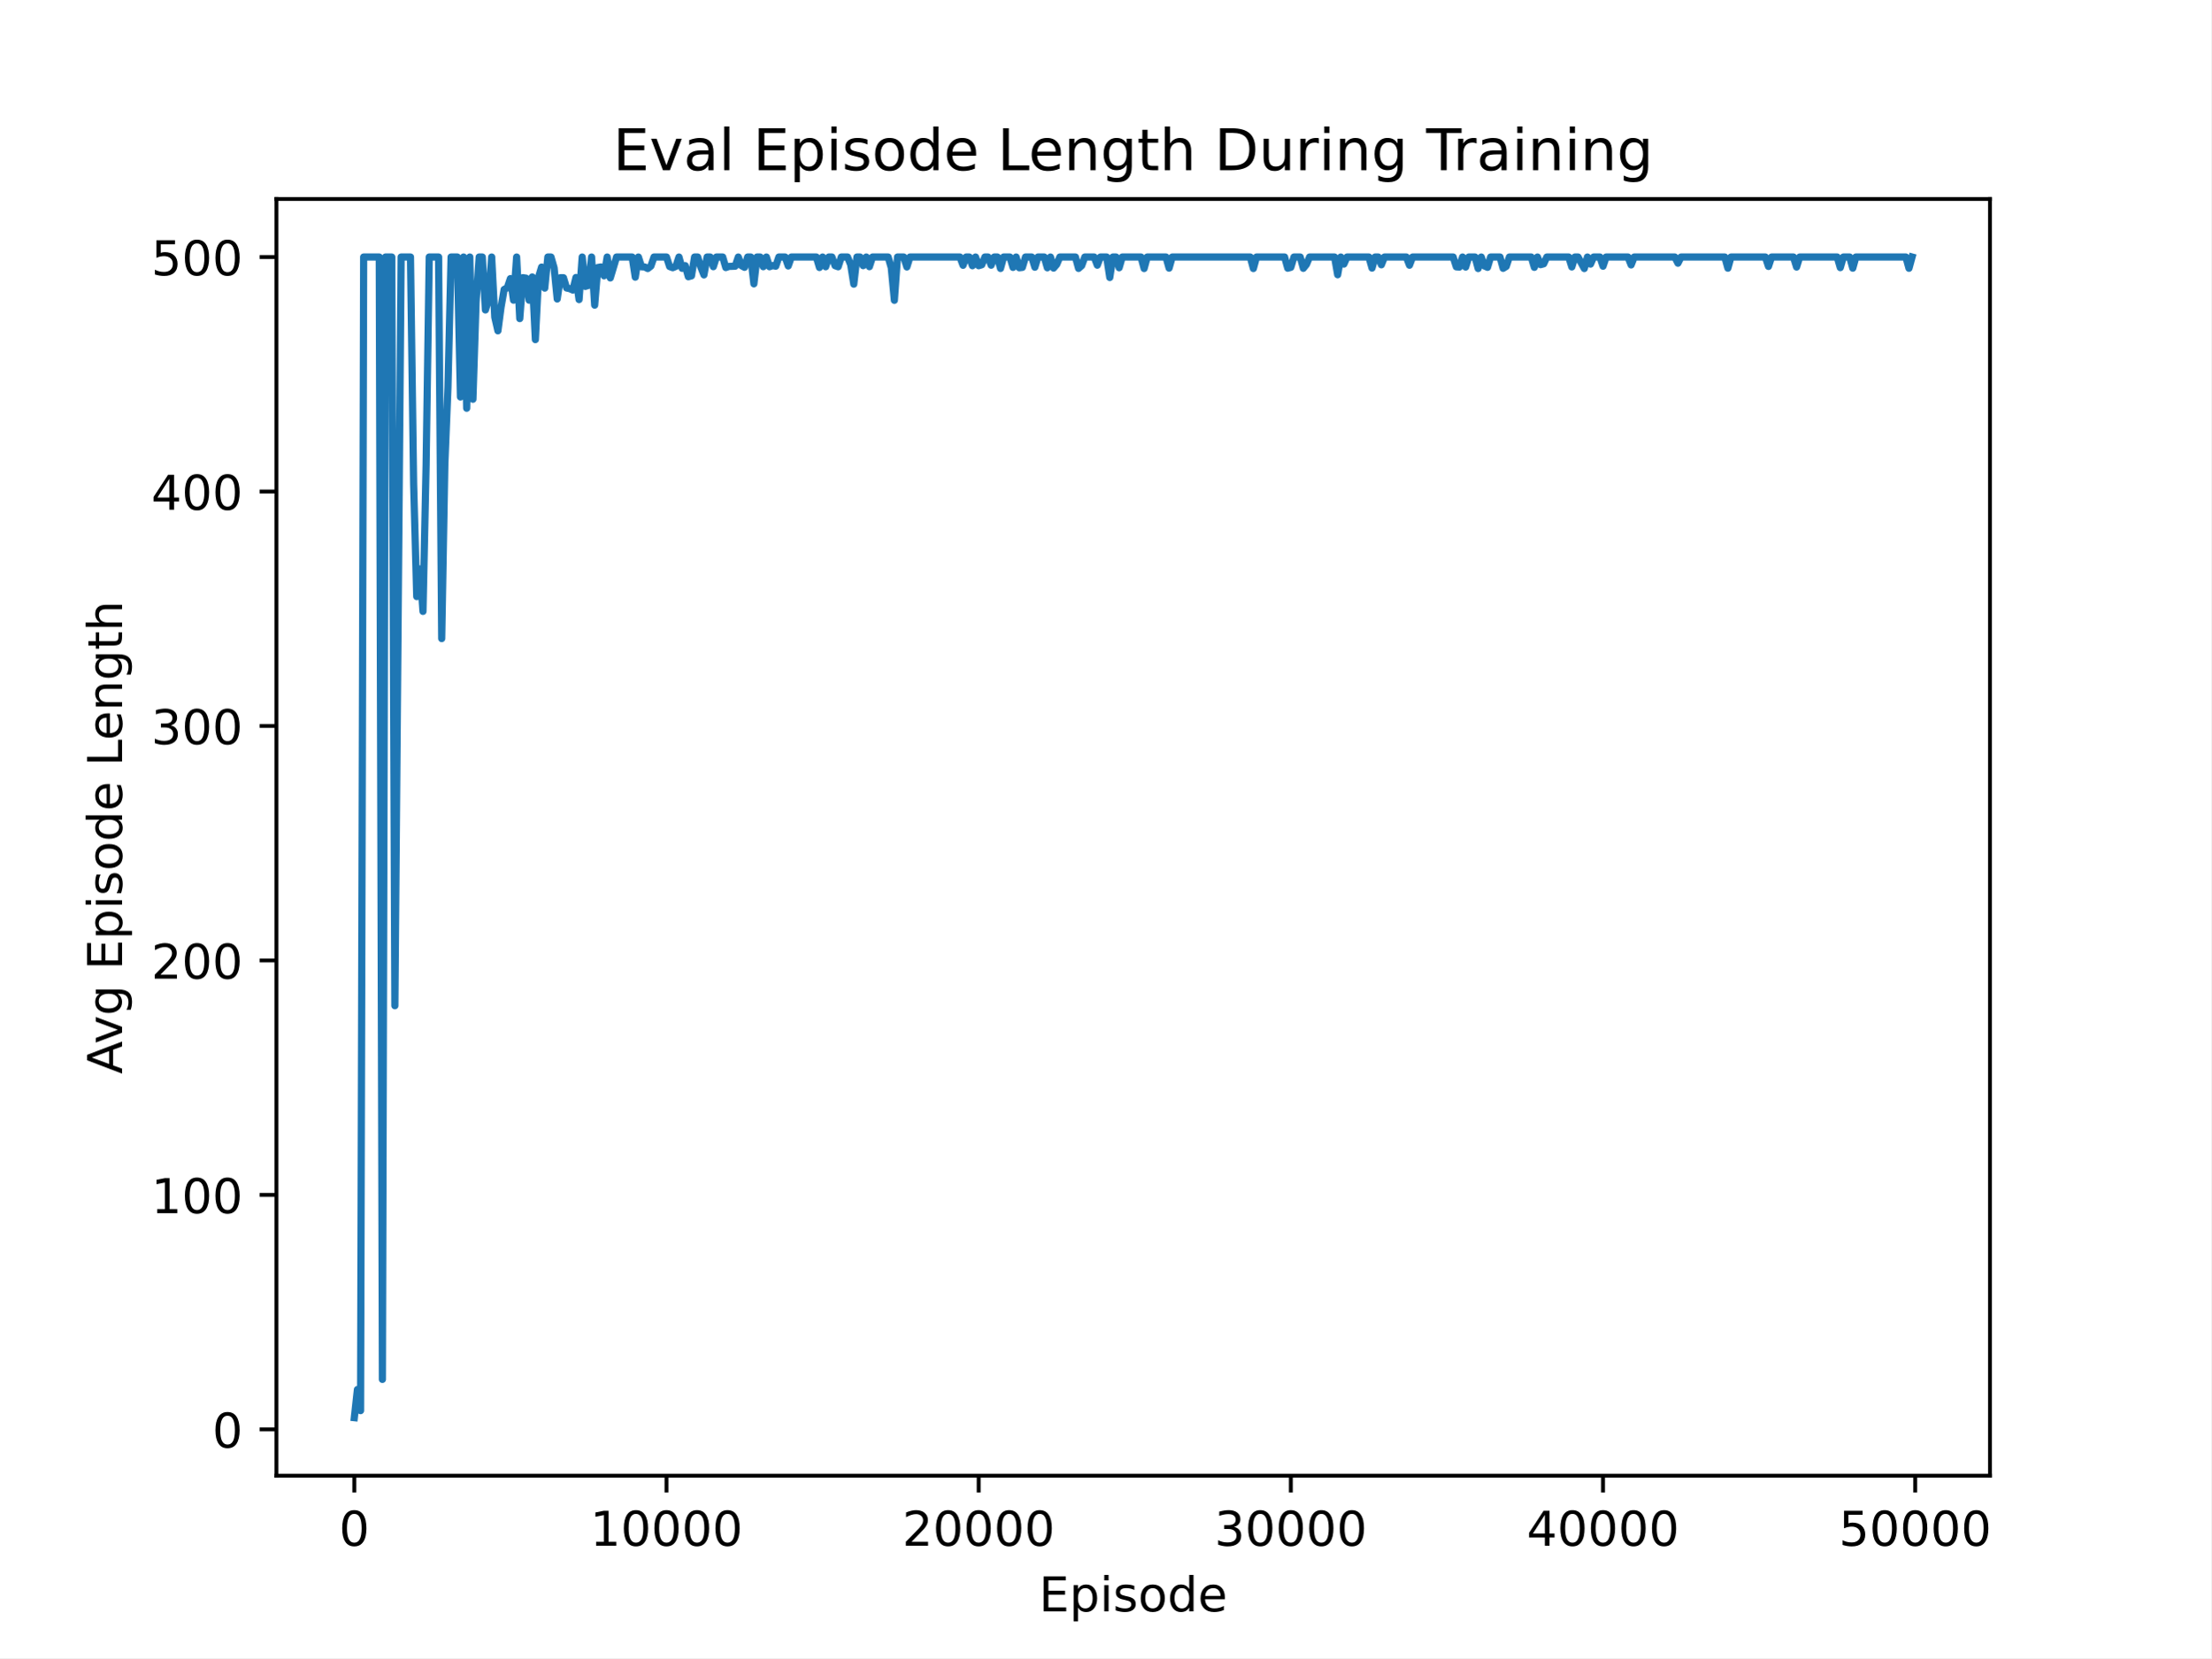
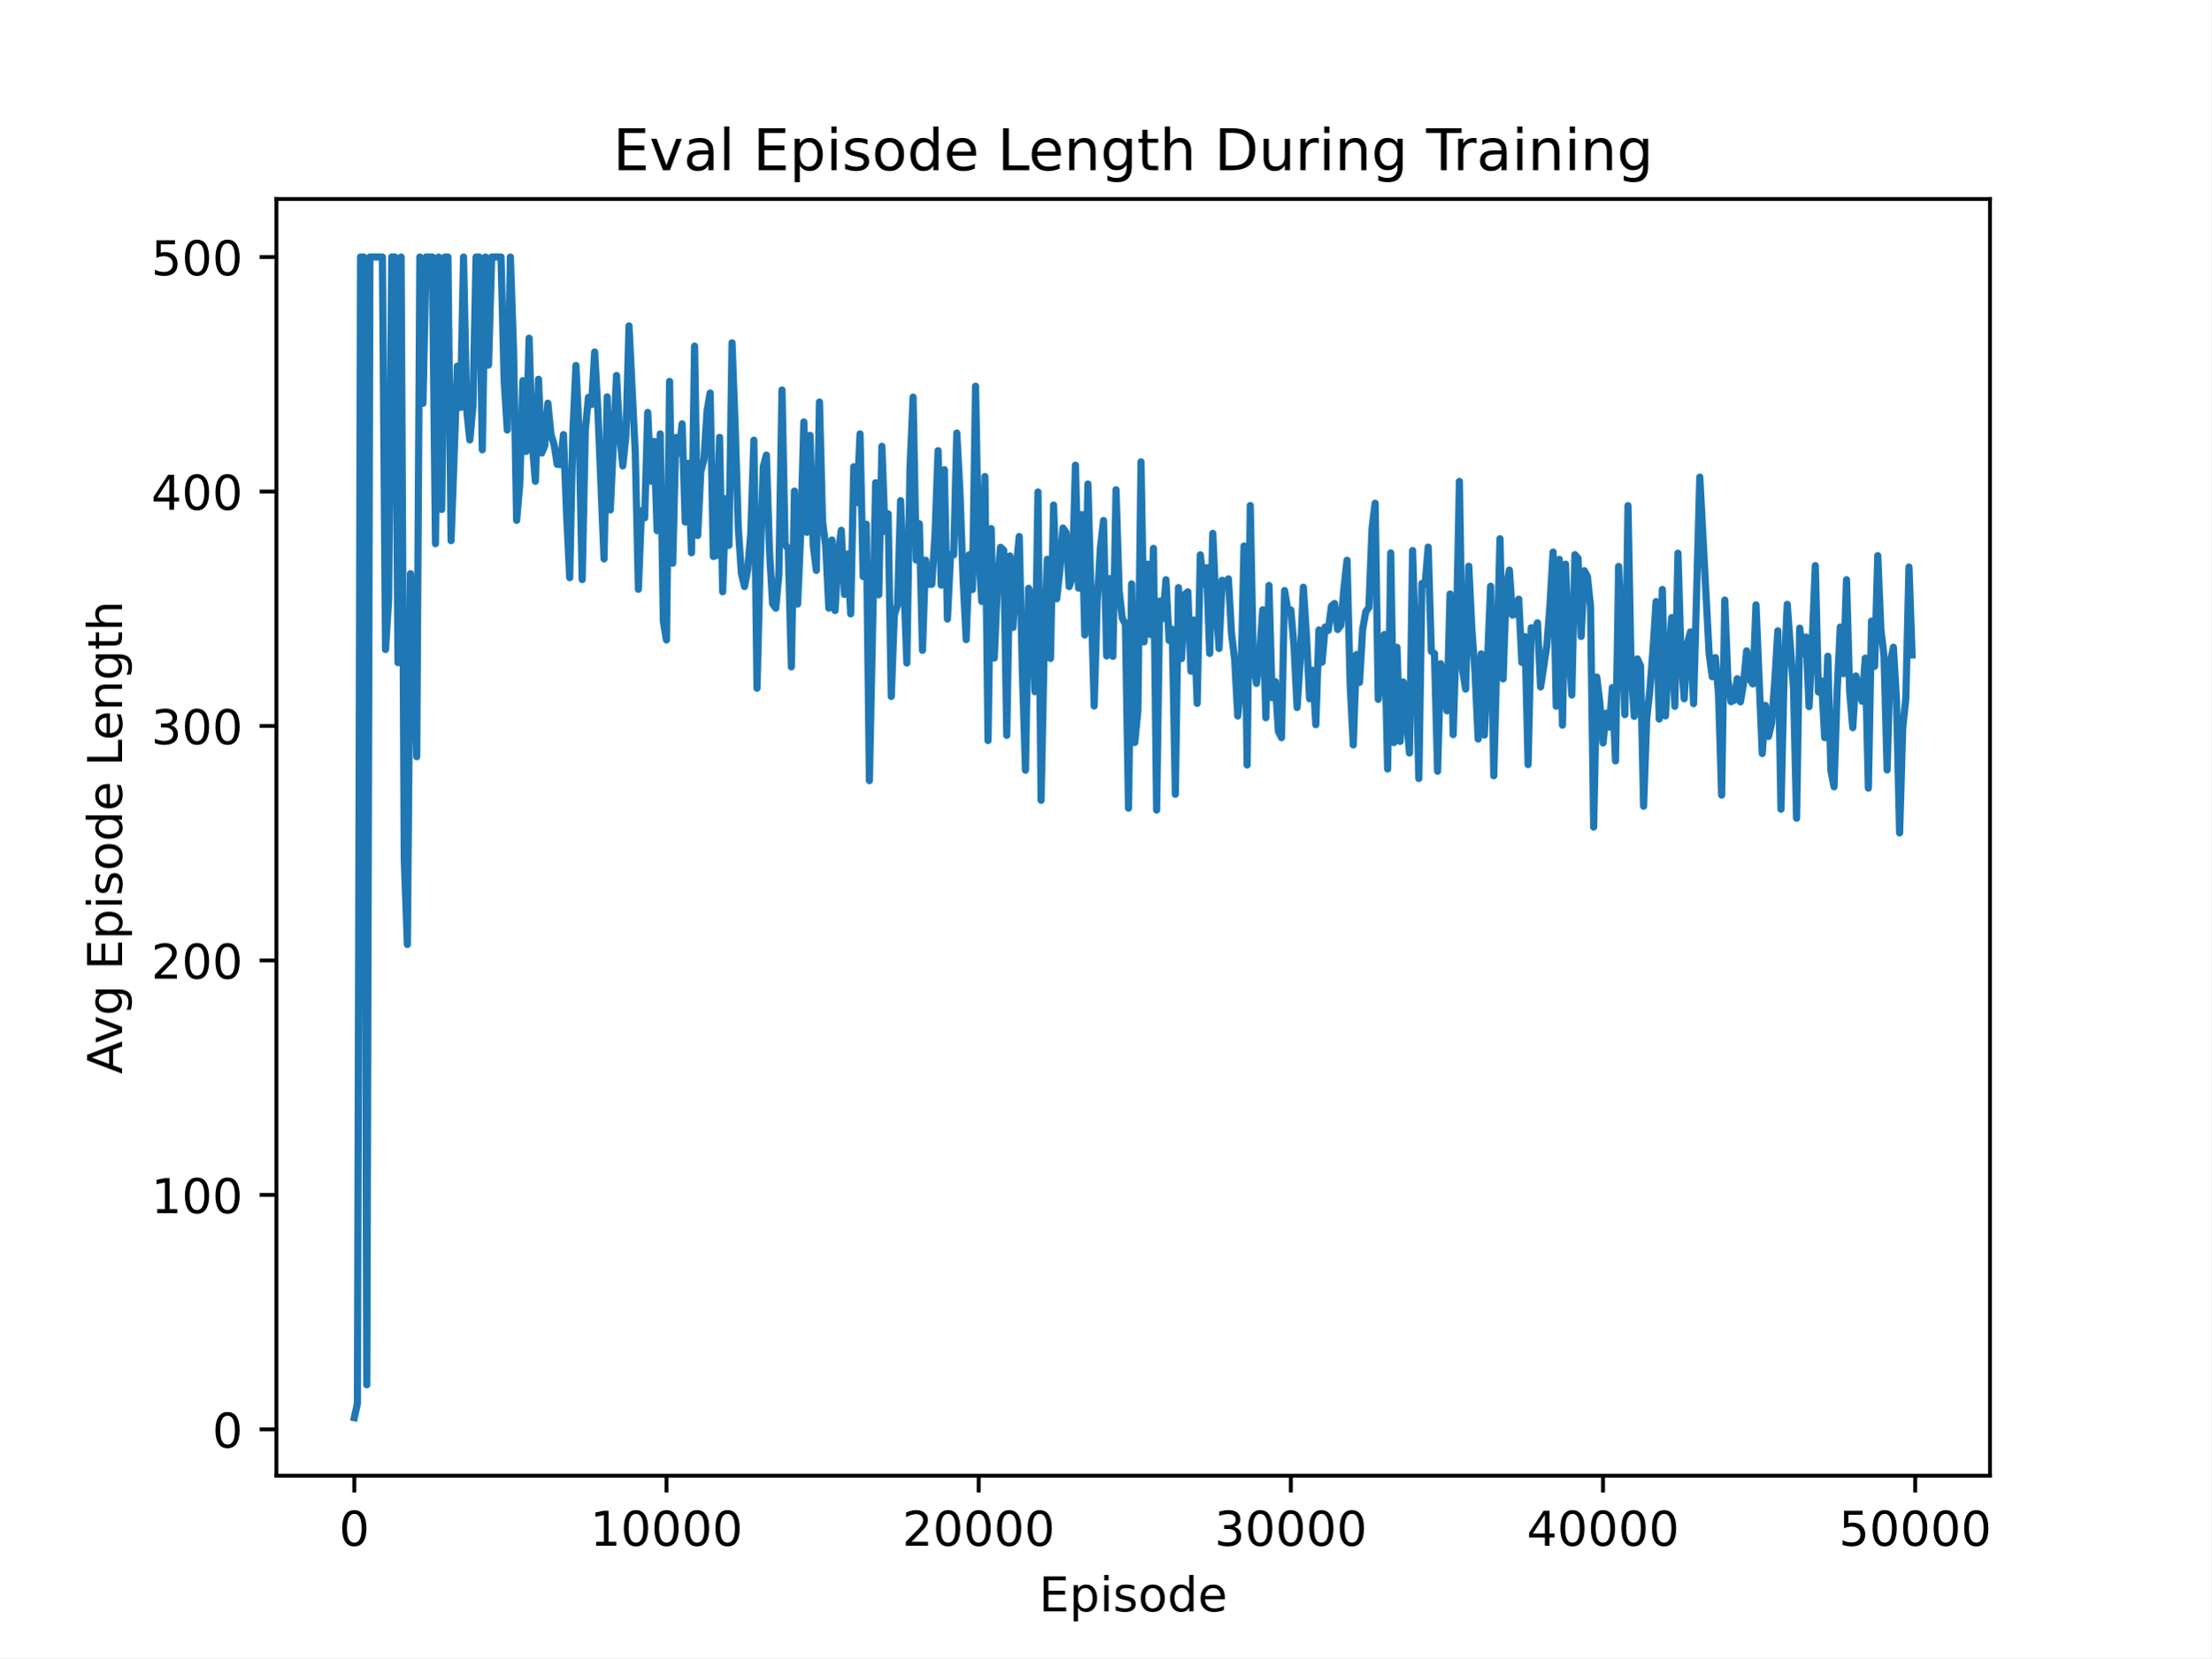
<svg xmlns="http://www.w3.org/2000/svg" xmlns:xlink="http://www.w3.org/1999/xlink" width="460.8pt" height="345.6pt" viewBox="0 0 460.8 345.6" version="1.1">
  <defs>
    <style type="text/css">*{stroke-linejoin: round; stroke-linecap: butt}</style>
  </defs>
  <g id="figure_1">
    <g id="patch_1">
      <path d="M 0 345.6  L 460.8 345.6  L 460.8 0  L 0 0  z " style="fill: #ffffff" />
    </g>
    <g id="axes_1">
      <g id="patch_2">
        <path d="M 57.6 307.584  L 414.72 307.584  L 414.72 41.472  L 57.6 41.472  z " style="fill: #ffffff" />
      </g>
      <g id="matplotlib.axis_1">
        <g id="xtick_1">
          <g id="line2d_1">
            <defs>
-               <path id="md9ba0d88e1" d="M 0 0  L 0 3.5  " style="stroke: #000000; stroke-width: 0.8" />
+               <path id="m1a8f9f5aac" d="M 0 0  L 0 3.5  " style="stroke: #000000; stroke-width: 0.8" />
            </defs>
            <g>
-               <use xlink:href="#md9ba0d88e1" x="73.833" y="307.584" style="stroke: #000000; stroke-width: 0.8" />
+               <use xlink:href="#m1a8f9f5aac" x="73.833" y="307.584" style="stroke: #000000; stroke-width: 0.8" />
            </g>
          </g>
          <g id="text_1">
            <g transform="translate(70.65148 322.1824) scale(0.1 -0.1)">
              <defs>
                <path id="DejaVuSans-30" d="M 2034 4250  Q 1547 4250 1301 3770  Q 1056 3291 1056 2328  Q 1056 1369 1301 889  Q 1547 409 2034 409  Q 2525 409 2770 889  Q 3016 1369 3016 2328  Q 3016 3291 2770 3770  Q 2525 4250 2034 4250  z M 2034 4750  Q 2819 4750 3233 4129  Q 3647 3509 3647 2328  Q 3647 1150 3233 529  Q 2819 -91 2034 -91  Q 1250 -91 836 529  Q 422 1150 422 2328  Q 422 3509 836 4129  Q 1250 4750 2034 4750  z " transform="scale(0.015625)" />
              </defs>
              <use xlink:href="#DejaVuSans-30" />
            </g>
          </g>
        </g>
        <g id="xtick_2">
          <g id="line2d_2">
            <g>
-               <use xlink:href="#md9ba0d88e1" x="138.894" y="307.584" style="stroke: #000000; stroke-width: 0.8" />
+               <use xlink:href="#m1a8f9f5aac" x="138.894" y="307.584" style="stroke: #000000; stroke-width: 0.8" />
            </g>
          </g>
          <g id="text_2">
            <g transform="translate(122.9875 322.1824) scale(0.1 -0.1)">
              <defs>
                <path id="DejaVuSans-31" d="M 794 531  L 1825 531  L 1825 4091  L 703 3866  L 703 4441  L 1819 4666  L 2450 4666  L 2450 531  L 3481 531  L 3481 0  L 794 0  L 794 531  z " transform="scale(0.015625)" />
              </defs>
              <use xlink:href="#DejaVuSans-31" />
              <use xlink:href="#DejaVuSans-30" x="63.623" />
              <use xlink:href="#DejaVuSans-30" x="127.246" />
              <use xlink:href="#DejaVuSans-30" x="190.869" />
              <use xlink:href="#DejaVuSans-30" x="254.492" />
            </g>
          </g>
        </g>
        <g id="xtick_3">
          <g id="line2d_3">
            <g>
-               <use xlink:href="#md9ba0d88e1" x="203.955" y="307.584" style="stroke: #000000; stroke-width: 0.8" />
+               <use xlink:href="#m1a8f9f5aac" x="203.955" y="307.584" style="stroke: #000000; stroke-width: 0.8" />
            </g>
          </g>
          <g id="text_3">
            <g transform="translate(188.0485 322.1824) scale(0.1 -0.1)">
              <defs>
                <path id="DejaVuSans-32" d="M 1228 531  L 3431 531  L 3431 0  L 469 0  L 469 531  Q 828 903 1448 1529  Q 2069 2156 2228 2338  Q 2531 2678 2651 2914  Q 2772 3150 2772 3378  Q 2772 3750 2511 3984  Q 2250 4219 1831 4219  Q 1534 4219 1204 4116  Q 875 4013 500 3803  L 500 4441  Q 881 4594 1212 4672  Q 1544 4750 1819 4750  Q 2544 4750 2975 4387  Q 3406 4025 3406 3419  Q 3406 3131 3298 2873  Q 3191 2616 2906 2266  Q 2828 2175 2409 1742  Q 1991 1309 1228 531  z " transform="scale(0.015625)" />
              </defs>
              <use xlink:href="#DejaVuSans-32" />
              <use xlink:href="#DejaVuSans-30" x="63.623" />
              <use xlink:href="#DejaVuSans-30" x="127.246" />
              <use xlink:href="#DejaVuSans-30" x="190.869" />
              <use xlink:href="#DejaVuSans-30" x="254.492" />
            </g>
          </g>
        </g>
        <g id="xtick_4">
          <g id="line2d_4">
            <g>
-               <use xlink:href="#md9ba0d88e1" x="269.016" y="307.584" style="stroke: #000000; stroke-width: 0.8" />
+               <use xlink:href="#m1a8f9f5aac" x="269.016" y="307.584" style="stroke: #000000; stroke-width: 0.8" />
            </g>
          </g>
          <g id="text_4">
            <g transform="translate(253.1096 322.1824) scale(0.1 -0.1)">
              <defs>
                <path id="DejaVuSans-33" d="M 2597 2516  Q 3050 2419 3304 2112  Q 3559 1806 3559 1356  Q 3559 666 3084 287  Q 2609 -91 1734 -91  Q 1441 -91 1130 -33  Q 819 25 488 141  L 488 750  Q 750 597 1062 519  Q 1375 441 1716 441  Q 2309 441 2620 675  Q 2931 909 2931 1356  Q 2931 1769 2642 2001  Q 2353 2234 1838 2234  L 1294 2234  L 1294 2753  L 1863 2753  Q 2328 2753 2575 2939  Q 2822 3125 2822 3475  Q 2822 3834 2567 4026  Q 2313 4219 1838 4219  Q 1578 4219 1281 4162  Q 984 4106 628 3988  L 628 4550  Q 988 4650 1302 4700  Q 1616 4750 1894 4750  Q 2613 4750 3031 4423  Q 3450 4097 3450 3541  Q 3450 3153 3228 2886  Q 3006 2619 2597 2516  z " transform="scale(0.015625)" />
              </defs>
              <use xlink:href="#DejaVuSans-33" />
              <use xlink:href="#DejaVuSans-30" x="63.623" />
              <use xlink:href="#DejaVuSans-30" x="127.246" />
              <use xlink:href="#DejaVuSans-30" x="190.869" />
              <use xlink:href="#DejaVuSans-30" x="254.492" />
            </g>
          </g>
        </g>
        <g id="xtick_5">
          <g id="line2d_5">
            <g>
-               <use xlink:href="#md9ba0d88e1" x="334.077" y="307.584" style="stroke: #000000; stroke-width: 0.8" />
+               <use xlink:href="#m1a8f9f5aac" x="334.077" y="307.584" style="stroke: #000000; stroke-width: 0.8" />
            </g>
          </g>
          <g id="text_5">
            <g transform="translate(318.1706 322.1824) scale(0.1 -0.1)">
              <defs>
                <path id="DejaVuSans-34" d="M 2419 4116  L 825 1625  L 2419 1625  L 2419 4116  z M 2253 4666  L 3047 4666  L 3047 1625  L 3713 1625  L 3713 1100  L 3047 1100  L 3047 0  L 2419 0  L 2419 1100  L 313 1100  L 313 1709  L 2253 4666  z " transform="scale(0.015625)" />
              </defs>
              <use xlink:href="#DejaVuSans-34" />
              <use xlink:href="#DejaVuSans-30" x="63.623" />
              <use xlink:href="#DejaVuSans-30" x="127.246" />
              <use xlink:href="#DejaVuSans-30" x="190.869" />
              <use xlink:href="#DejaVuSans-30" x="254.492" />
            </g>
          </g>
        </g>
        <g id="xtick_6">
          <g id="line2d_6">
            <g>
-               <use xlink:href="#md9ba0d88e1" x="399.138" y="307.584" style="stroke: #000000; stroke-width: 0.8" />
+               <use xlink:href="#m1a8f9f5aac" x="399.138" y="307.584" style="stroke: #000000; stroke-width: 0.8" />
            </g>
          </g>
          <g id="text_6">
            <g transform="translate(383.2316 322.1824) scale(0.1 -0.1)">
              <defs>
                <path id="DejaVuSans-35" d="M 691 4666  L 3169 4666  L 3169 4134  L 1269 4134  L 1269 2991  Q 1406 3038 1543 3061  Q 1681 3084 1819 3084  Q 2600 3084 3056 2656  Q 3513 2228 3513 1497  Q 3513 744 3044 326  Q 2575 -91 1722 -91  Q 1428 -91 1123 -41  Q 819 9 494 109  L 494 744  Q 775 591 1075 516  Q 1375 441 1709 441  Q 2250 441 2565 725  Q 2881 1009 2881 1497  Q 2881 1984 2565 2268  Q 2250 2553 1709 2553  Q 1456 2553 1204 2497  Q 953 2441 691 2322  L 691 4666  z " transform="scale(0.015625)" />
              </defs>
              <use xlink:href="#DejaVuSans-35" />
              <use xlink:href="#DejaVuSans-30" x="63.623" />
              <use xlink:href="#DejaVuSans-30" x="127.246" />
              <use xlink:href="#DejaVuSans-30" x="190.869" />
              <use xlink:href="#DejaVuSans-30" x="254.492" />
            </g>
          </g>
        </g>
        <g id="text_7">
          <g transform="translate(216.5225 335.8606) scale(0.1 -0.1)">
            <defs>
              <path id="DejaVuSans-45" d="M 628 4666  L 3578 4666  L 3578 4134  L 1259 4134  L 1259 2753  L 3481 2753  L 3481 2222  L 1259 2222  L 1259 531  L 3634 531  L 3634 0  L 628 0  L 628 4666  z " transform="scale(0.015625)" />
              <path id="DejaVuSans-70" d="M 1159 525  L 1159 -1331  L 581 -1331  L 581 3500  L 1159 3500  L 1159 2969  Q 1341 3281 1617 3432  Q 1894 3584 2278 3584  Q 2916 3584 3314 3078  Q 3713 2572 3713 1747  Q 3713 922 3314 415  Q 2916 -91 2278 -91  Q 1894 -91 1617 61  Q 1341 213 1159 525  z M 3116 1747  Q 3116 2381 2855 2742  Q 2594 3103 2138 3103  Q 1681 3103 1420 2742  Q 1159 2381 1159 1747  Q 1159 1113 1420 752  Q 1681 391 2138 391  Q 2594 391 2855 752  Q 3116 1113 3116 1747  z " transform="scale(0.015625)" />
              <path id="DejaVuSans-69" d="M 603 3500  L 1178 3500  L 1178 0  L 603 0  L 603 3500  z M 603 4863  L 1178 4863  L 1178 4134  L 603 4134  L 603 4863  z " transform="scale(0.015625)" />
              <path id="DejaVuSans-73" d="M 2834 3397  L 2834 2853  Q 2591 2978 2328 3040  Q 2066 3103 1784 3103  Q 1356 3103 1142 2972  Q 928 2841 928 2578  Q 928 2378 1081 2264  Q 1234 2150 1697 2047  L 1894 2003  Q 2506 1872 2764 1633  Q 3022 1394 3022 966  Q 3022 478 2636 193  Q 2250 -91 1575 -91  Q 1294 -91 989 -36  Q 684 19 347 128  L 347 722  Q 666 556 975 473  Q 1284 391 1588 391  Q 1994 391 2212 530  Q 2431 669 2431 922  Q 2431 1156 2273 1281  Q 2116 1406 1581 1522  L 1381 1569  Q 847 1681 609 1914  Q 372 2147 372 2553  Q 372 3047 722 3315  Q 1072 3584 1716 3584  Q 2034 3584 2315 3537  Q 2597 3491 2834 3397  z " transform="scale(0.015625)" />
              <path id="DejaVuSans-6f" d="M 1959 3097  Q 1497 3097 1228 2736  Q 959 2375 959 1747  Q 959 1119 1226 758  Q 1494 397 1959 397  Q 2419 397 2687 759  Q 2956 1122 2956 1747  Q 2956 2369 2687 2733  Q 2419 3097 1959 3097  z M 1959 3584  Q 2709 3584 3137 3096  Q 3566 2609 3566 1747  Q 3566 888 3137 398  Q 2709 -91 1959 -91  Q 1206 -91 779 398  Q 353 888 353 1747  Q 353 2609 779 3096  Q 1206 3584 1959 3584  z " transform="scale(0.015625)" />
              <path id="DejaVuSans-64" d="M 2906 2969  L 2906 4863  L 3481 4863  L 3481 0  L 2906 0  L 2906 525  Q 2725 213 2448 61  Q 2172 -91 1784 -91  Q 1150 -91 751 415  Q 353 922 353 1747  Q 353 2572 751 3078  Q 1150 3584 1784 3584  Q 2172 3584 2448 3432  Q 2725 3281 2906 2969  z M 947 1747  Q 947 1113 1208 752  Q 1469 391 1925 391  Q 2381 391 2643 752  Q 2906 1113 2906 1747  Q 2906 2381 2643 2742  Q 2381 3103 1925 3103  Q 1469 3103 1208 2742  Q 947 2381 947 1747  z " transform="scale(0.015625)" />
              <path id="DejaVuSans-65" d="M 3597 1894  L 3597 1613  L 953 1613  Q 991 1019 1311 708  Q 1631 397 2203 397  Q 2534 397 2845 478  Q 3156 559 3463 722  L 3463 178  Q 3153 47 2828 -22  Q 2503 -91 2169 -91  Q 1331 -91 842 396  Q 353 884 353 1716  Q 353 2575 817 3079  Q 1281 3584 2069 3584  Q 2775 3584 3186 3129  Q 3597 2675 3597 1894  z M 3022 2063  Q 3016 2534 2758 2815  Q 2500 3097 2075 3097  Q 1594 3097 1305 2825  Q 1016 2553 972 2059  L 3022 2063  z " transform="scale(0.015625)" />
            </defs>
            <use xlink:href="#DejaVuSans-45" />
            <use xlink:href="#DejaVuSans-70" x="63.184" />
            <use xlink:href="#DejaVuSans-69" x="126.66" />
            <use xlink:href="#DejaVuSans-73" x="154.443" />
            <use xlink:href="#DejaVuSans-6f" x="206.543" />
            <use xlink:href="#DejaVuSans-64" x="267.725" />
            <use xlink:href="#DejaVuSans-65" x="331.201" />
          </g>
        </g>
      </g>
      <g id="matplotlib.axis_2">
        <g id="ytick_1">
          <g id="line2d_7">
            <defs>
-               <path id="m9380e8e7d6" d="M 0 0  L -3.5 0  " style="stroke: #000000; stroke-width: 0.8" />
+               <path id="m6fb2ac52d8" d="M 0 0  L -3.5 0  " style="stroke: #000000; stroke-width: 0.8" />
            </defs>
            <g>
-               <use xlink:href="#m9380e8e7d6" x="57.6" y="297.932" style="stroke: #000000; stroke-width: 0.8" />
+               <use xlink:href="#m6fb2ac52d8" x="57.6" y="297.932" style="stroke: #000000; stroke-width: 0.8" />
            </g>
          </g>
          <g id="text_8">
            <g transform="translate(44.2375 301.7309) scale(0.1 -0.1)">
              <use xlink:href="#DejaVuSans-30" />
            </g>
          </g>
        </g>
        <g id="ytick_2">
          <g id="line2d_8">
            <g>
-               <use xlink:href="#m9380e8e7d6" x="57.6" y="249.059" style="stroke: #000000; stroke-width: 0.8" />
+               <use xlink:href="#m6fb2ac52d8" x="57.6" y="249.059" style="stroke: #000000; stroke-width: 0.8" />
            </g>
          </g>
          <g id="text_9">
            <g transform="translate(31.5125 252.8581) scale(0.1 -0.1)">
              <use xlink:href="#DejaVuSans-31" />
              <use xlink:href="#DejaVuSans-30" x="63.623" />
              <use xlink:href="#DejaVuSans-30" x="127.246" />
            </g>
          </g>
        </g>
        <g id="ytick_3">
          <g id="line2d_9">
            <g>
-               <use xlink:href="#m9380e8e7d6" x="57.6" y="200.186" style="stroke: #000000; stroke-width: 0.8" />
+               <use xlink:href="#m6fb2ac52d8" x="57.6" y="200.186" style="stroke: #000000; stroke-width: 0.8" />
            </g>
          </g>
          <g id="text_10">
            <g transform="translate(31.5125 203.9854) scale(0.1 -0.1)">
              <use xlink:href="#DejaVuSans-32" />
              <use xlink:href="#DejaVuSans-30" x="63.623" />
              <use xlink:href="#DejaVuSans-30" x="127.246" />
            </g>
          </g>
        </g>
        <g id="ytick_4">
          <g id="line2d_10">
            <g>
-               <use xlink:href="#m9380e8e7d6" x="57.6" y="151.313" style="stroke: #000000; stroke-width: 0.8" />
+               <use xlink:href="#m6fb2ac52d8" x="57.6" y="151.313" style="stroke: #000000; stroke-width: 0.8" />
            </g>
          </g>
          <g id="text_11">
            <g transform="translate(31.5125 155.1127) scale(0.1 -0.1)">
              <use xlink:href="#DejaVuSans-33" />
              <use xlink:href="#DejaVuSans-30" x="63.623" />
              <use xlink:href="#DejaVuSans-30" x="127.246" />
            </g>
          </g>
        </g>
        <g id="ytick_5">
          <g id="line2d_11">
            <g>
-               <use xlink:href="#m9380e8e7d6" x="57.6" y="102.441" style="stroke: #000000; stroke-width: 0.8" />
+               <use xlink:href="#m6fb2ac52d8" x="57.6" y="102.441" style="stroke: #000000; stroke-width: 0.8" />
            </g>
          </g>
          <g id="text_12">
            <g transform="translate(31.5125 106.2399) scale(0.1 -0.1)">
              <use xlink:href="#DejaVuSans-34" />
              <use xlink:href="#DejaVuSans-30" x="63.623" />
              <use xlink:href="#DejaVuSans-30" x="127.246" />
            </g>
          </g>
        </g>
        <g id="ytick_6">
          <g id="line2d_12">
            <g>
-               <use xlink:href="#m9380e8e7d6" x="57.6" y="53.568" style="stroke: #000000; stroke-width: 0.8" />
+               <use xlink:href="#m6fb2ac52d8" x="57.6" y="53.568" style="stroke: #000000; stroke-width: 0.8" />
            </g>
          </g>
          <g id="text_13">
            <g transform="translate(31.5125 57.36722) scale(0.1 -0.1)">
              <use xlink:href="#DejaVuSans-35" />
              <use xlink:href="#DejaVuSans-30" x="63.623" />
              <use xlink:href="#DejaVuSans-30" x="127.246" />
            </g>
          </g>
        </g>
        <g id="text_14">
          <g transform="translate(25.43281 223.8507) rotate(-90) scale(0.1 -0.1)">
            <defs>
              <path id="DejaVuSans-41" d="M 2188 4044  L 1331 1722  L 3047 1722  L 2188 4044  z M 1831 4666  L 2547 4666  L 4325 0  L 3669 0  L 3244 1197  L 1141 1197  L 716 0  L 50 0  L 1831 4666  z " transform="scale(0.015625)" />
              <path id="DejaVuSans-76" d="M 191 3500  L 800 3500  L 1894 563  L 2988 3500  L 3597 3500  L 2284 0  L 1503 0  L 191 3500  z " transform="scale(0.015625)" />
              <path id="DejaVuSans-67" d="M 2906 1791  Q 2906 2416 2648 2759  Q 2391 3103 1925 3103  Q 1463 3103 1205 2759  Q 947 2416 947 1791  Q 947 1169 1205 825  Q 1463 481 1925 481  Q 2391 481 2648 825  Q 2906 1169 2906 1791  z M 3481 434  Q 3481 -459 3084 -895  Q 2688 -1331 1869 -1331  Q 1566 -1331 1297 -1286  Q 1028 -1241 775 -1147  L 775 -588  Q 1028 -725 1275 -790  Q 1522 -856 1778 -856  Q 2344 -856 2625 -561  Q 2906 -266 2906 331  L 2906 616  Q 2728 306 2450 153  Q 2172 0 1784 0  Q 1141 0 747 490  Q 353 981 353 1791  Q 353 2603 747 3093  Q 1141 3584 1784 3584  Q 2172 3584 2450 3431  Q 2728 3278 2906 2969  L 2906 3500  L 3481 3500  L 3481 434  z " transform="scale(0.015625)" />
              <path id="DejaVuSans-20" transform="scale(0.015625)" />
              <path id="DejaVuSans-4c" d="M 628 4666  L 1259 4666  L 1259 531  L 3531 531  L 3531 0  L 628 0  L 628 4666  z " transform="scale(0.015625)" />
              <path id="DejaVuSans-6e" d="M 3513 2113  L 3513 0  L 2938 0  L 2938 2094  Q 2938 2591 2744 2837  Q 2550 3084 2163 3084  Q 1697 3084 1428 2787  Q 1159 2491 1159 1978  L 1159 0  L 581 0  L 581 3500  L 1159 3500  L 1159 2956  Q 1366 3272 1645 3428  Q 1925 3584 2291 3584  Q 2894 3584 3203 3211  Q 3513 2838 3513 2113  z " transform="scale(0.015625)" />
              <path id="DejaVuSans-74" d="M 1172 4494  L 1172 3500  L 2356 3500  L 2356 3053  L 1172 3053  L 1172 1153  Q 1172 725 1289 603  Q 1406 481 1766 481  L 2356 481  L 2356 0  L 1766 0  Q 1100 0 847 248  Q 594 497 594 1153  L 594 3053  L 172 3053  L 172 3500  L 594 3500  L 594 4494  L 1172 4494  z " transform="scale(0.015625)" />
              <path id="DejaVuSans-68" d="M 3513 2113  L 3513 0  L 2938 0  L 2938 2094  Q 2938 2591 2744 2837  Q 2550 3084 2163 3084  Q 1697 3084 1428 2787  Q 1159 2491 1159 1978  L 1159 0  L 581 0  L 581 4863  L 1159 4863  L 1159 2956  Q 1366 3272 1645 3428  Q 1925 3584 2291 3584  Q 2894 3584 3203 3211  Q 3513 2838 3513 2113  z " transform="scale(0.015625)" />
            </defs>
            <use xlink:href="#DejaVuSans-41" />
            <use xlink:href="#DejaVuSans-76" x="62.533" />
            <use xlink:href="#DejaVuSans-67" x="121.713" />
            <use xlink:href="#DejaVuSans-20" x="185.189" />
            <use xlink:href="#DejaVuSans-45" x="216.977" />
            <use xlink:href="#DejaVuSans-70" x="280.16" />
            <use xlink:href="#DejaVuSans-69" x="343.637" />
            <use xlink:href="#DejaVuSans-73" x="371.42" />
            <use xlink:href="#DejaVuSans-6f" x="423.52" />
            <use xlink:href="#DejaVuSans-64" x="484.701" />
            <use xlink:href="#DejaVuSans-65" x="548.178" />
            <use xlink:href="#DejaVuSans-20" x="609.701" />
            <use xlink:href="#DejaVuSans-4c" x="641.488" />
            <use xlink:href="#DejaVuSans-65" x="695.451" />
            <use xlink:href="#DejaVuSans-6e" x="756.975" />
            <use xlink:href="#DejaVuSans-67" x="820.354" />
            <use xlink:href="#DejaVuSans-74" x="883.83" />
            <use xlink:href="#DejaVuSans-68" x="923.039" />
          </g>
        </g>
      </g>
      <g id="line2d_13">
-         <path d="M 73.833 295.488  L 74.483 289.623  L 75.134 294.022  L 75.785 53.568  L 79.038 53.568  L 79.688 287.512  L 80.339 53.568  L 81.64 53.568  L 82.291 209.624  L 83.592 53.568  L 85.544 53.568  L 86.194 100.828  L 86.845 124.341  L 87.496 118.579  L 88.146 127.434  L 88.797 97.055  L 89.447 53.568  L 91.399 53.568  L 92.05 133.099  L 92.7 96.776  L 93.351 80.751  L 94.002 53.568  L 95.303 53.568  L 95.953 82.735  L 96.604 53.568  L 97.255 85.091  L 97.905 53.568  L 98.556 83.214  L 99.207 63.074  L 99.857 53.568  L 100.508 53.568  L 101.158 64.603  L 101.809 62.487  L 102.46 53.568  L 103.11 66.119  L 103.761 68.948  L 104.411 64.041  L 105.062 60.332  L 105.713 59.98  L 106.363 58.069  L 107.014 62.561  L 107.664 53.568  L 108.315 66.402  L 108.966 57.869  L 109.616 57.967  L 110.267 62.565  L 110.918 57.722  L 111.568 70.781  L 112.219 57.786  L 112.869 55.665  L 113.52 60.049  L 114.171 53.568  L 114.821 53.568  L 115.472 55.831  L 116.122 62.311  L 116.773 57.883  L 117.424 57.883  L 118.074 60.019  L 118.725 60.161  L 119.375 60.449  L 120.026 57.835  L 120.677 62.434  L 121.327 53.568  L 121.978 59.687  L 122.629 59.482  L 123.279 53.568  L 123.93 63.597  L 124.58 55.753  L 125.231 55.635  L 125.882 57.478  L 126.532 53.568  L 127.183 57.927  L 128.484 53.568  L 131.737 53.568  L 132.388 57.766  L 133.038 53.568  L 133.689 55.601  L 134.339 55.63  L 134.99 55.968  L 135.641 55.459  L 136.291 53.568  L 138.894 53.568  L 139.544 55.547  L 140.195 55.792  L 140.846 55.518  L 141.496 53.568  L 142.147 55.924  L 142.797 55.362  L 143.448 57.673  L 144.099 57.492  L 144.749 53.568  L 145.4 53.568  L 146.05 55.67  L 146.701 57.292  L 147.352 53.568  L 148.002 53.568  L 148.653 55.586  L 149.304 53.568  L 150.605 53.568  L 151.255 55.767  L 151.906 55.528  L 153.207 55.484  L 153.858 53.568  L 154.508 55.357  L 155.159 55.714  L 155.81 53.568  L 156.46 53.568  L 157.111 59.154  L 157.761 53.568  L 158.412 53.568  L 159.063 55.586  L 159.713 53.568  L 160.364 55.591  L 161.015 55.347  L 161.665 55.479  L 162.316 53.568  L 163.617 53.568  L 164.268 55.43  L 164.918 53.568  L 170.123 53.568  L 170.774 55.753  L 171.424 53.568  L 172.075 55.596  L 172.725 53.568  L 173.376 53.568  L 174.027 55.371  L 174.677 55.601  L 175.328 53.568  L 176.629 53.568  L 177.28 55.171  L 177.93 59.223  L 178.581 53.568  L 179.232 53.568  L 179.882 55.367  L 180.533 53.568  L 181.183 55.582  L 181.834 53.568  L 185.087 53.568  L 185.738 55.797  L 186.388 62.59  L 187.039 53.568  L 188.34 53.568  L 188.991 55.64  L 189.641 53.568  L 200.051 53.568  L 200.702 55.293  L 201.352 53.568  L 202.003 53.568  L 202.654 55.386  L 203.304 53.568  L 203.955 55.381  L 204.605 55.181  L 205.256 53.568  L 205.907 53.568  L 206.557 55.274  L 207.208 53.568  L 207.858 53.568  L 208.509 55.953  L 209.16 53.568  L 210.461 53.568  L 211.112 55.733  L 211.762 53.568  L 212.413 55.806  L 213.063 55.728  L 213.714 53.568  L 215.015 53.568  L 215.666 55.694  L 216.316 53.568  L 217.618 53.568  L 218.268 55.811  L 218.919 53.568  L 219.569 55.875  L 220.22 55.117  L 220.871 53.568  L 224.124 53.568  L 224.774 55.943  L 225.425 55.367  L 226.076 53.568  L 228.027 53.568  L 228.678 55.269  L 229.329 53.568  L 230.63 53.568  L 231.28 57.835  L 231.931 53.568  L 232.582 53.568  L 233.232 55.806  L 233.883 53.568  L 237.787 53.568  L 238.437 55.968  L 239.088 53.568  L 242.991 53.568  L 243.642 55.885  L 244.293 53.568  L 260.558 53.568  L 261.208 55.968  L 261.859 53.568  L 267.715 53.568  L 268.365 55.899  L 269.016 55.714  L 269.666 53.568  L 270.968 53.568  L 271.618 55.924  L 272.269 55.117  L 272.919 53.568  L 278.124 53.568  L 278.775 57.263  L 279.426 53.568  L 280.076 55.039  L 280.727 53.568  L 285.281 53.568  L 285.932 55.875  L 286.582 53.568  L 287.233 53.568  L 287.884 55.191  L 288.534 53.568  L 293.088 53.568  L 293.739 55.279  L 294.39 53.568  L 302.848 53.568  L 303.498 55.616  L 304.149 55.66  L 304.799 53.568  L 305.45 55.655  L 306.101 53.568  L 307.402 53.568  L 308.052 55.968  L 308.703 53.568  L 309.354 55.425  L 310.004 55.718  L 310.655 53.568  L 312.607 53.568  L 313.257 55.924  L 313.908 55.523  L 314.559 53.568  L 319.113 53.568  L 319.763 55.723  L 320.414 53.568  L 321.065 55.161  L 321.715 54.976  L 322.366 53.568  L 326.92 53.568  L 327.571 55.635  L 328.221 53.568  L 328.872 53.568  L 330.173 55.968  L 330.824 53.568  L 331.474 55.044  L 332.125 53.568  L 333.426 53.568  L 334.077 55.484  L 334.727 53.568  L 339.282 53.568  L 339.932 55.22  L 340.583 53.568  L 349.041 53.568  L 349.691 54.853  L 350.342 53.568  L 359.451 53.568  L 360.101 55.894  L 360.752 53.568  L 367.909 53.568  L 368.559 55.528  L 369.21 53.568  L 373.764 53.568  L 374.415 55.655  L 375.065 53.568  L 382.873 53.568  L 383.523 55.777  L 384.174 53.568  L 385.475 53.568  L 386.126 55.894  L 386.776 53.568  L 397.186 53.568  L 397.837 55.914  L 398.487 53.568  L 398.487 53.568  " clip-path="url(#p0f4e6728ed)" style="fill: none; stroke: #1f77b4; stroke-width: 1.5; stroke-linecap: square" />
+         <path d="M 73.833 295.488  L 74.483 292.556  L 75.134 53.568  L 75.785 53.568  L 76.435 288.646  L 77.086 53.568  L 79.688 53.568  L 80.339 135.376  L 80.989 124.986  L 81.64 53.568  L 82.291 53.568  L 82.941 138.118  L 83.592 53.568  L 84.242 179.019  L 84.893 196.853  L 85.544 119.566  L 86.194 132.361  L 86.845 157.721  L 87.496 53.568  L 88.146 84.069  L 88.797 53.568  L 90.098 53.568  L 90.749 113.31  L 91.399 53.568  L 92.05 106.184  L 92.7 53.568  L 93.351 53.568  L 94.002 112.689  L 95.303 76.313  L 95.953 84.915  L 96.604 53.568  L 97.255 85.526  L 97.905 91.703  L 98.556 84.763  L 99.207 53.568  L 99.857 53.568  L 100.508 93.746  L 101.158 53.568  L 101.809 76.084  L 102.46 53.568  L 104.411 53.568  L 105.062 79.304  L 105.713 89.626  L 106.363 53.568  L 107.014 72.755  L 107.664 108.452  L 108.315 100.999  L 108.966 79.339  L 109.616 94.103  L 110.267 70.488  L 110.918 92.48  L 111.568 100.315  L 112.219 79.055  L 112.869 94.426  L 113.52 92.906  L 114.171 84.04  L 114.821 90.555  L 115.472 92.681  L 116.122 96.786  L 116.773 96.83  L 117.424 90.584  L 118.074 107.245  L 118.725 120.406  L 119.375 90.276  L 120.026 76.177  L 120.677 90.257  L 121.327 120.802  L 121.978 89.665  L 122.629 82.813  L 123.279 84.319  L 123.93 73.361  L 124.58 85.233  L 125.882 116.492  L 126.532 82.711  L 127.183 106.282  L 128.484 78.254  L 129.135 90.526  L 129.785 97.109  L 130.436 90.897  L 131.086 67.917  L 132.388 94.352  L 133.038 122.821  L 133.689 106.424  L 134.339 107.939  L 134.99 85.951  L 135.641 100.305  L 136.291 92.006  L 136.942 110.593  L 137.593 90.433  L 138.243 129.555  L 138.894 133.387  L 139.544 79.495  L 140.195 117.396  L 140.846 91.185  L 141.496 94.426  L 142.147 88.336  L 142.797 108.799  L 143.448 96.561  L 144.099 115.211  L 144.749 72.13  L 145.4 111.609  L 146.05 98.287  L 146.701 95.779  L 147.352 85.624  L 148.002 81.909  L 148.653 115.998  L 149.304 115.768  L 149.954 91.146  L 150.605 123.344  L 151.255 103.902  L 151.906 113.667  L 152.557 71.455  L 153.207 88.835  L 153.858 110.075  L 154.508 119.507  L 155.159 122.259  L 155.81 118.764  L 156.46 111.155  L 157.111 91.747  L 157.761 143.45  L 158.412 117.64  L 159.063 97.314  L 159.713 94.846  L 160.364 114.918  L 161.015 125.856  L 161.665 126.765  L 162.316 119.751  L 162.966 81.284  L 163.617 113.422  L 164.268 114.454  L 164.918 138.988  L 165.569 102.348  L 166.219 125.909  L 166.87 111.194  L 167.521 87.945  L 168.171 110.945  L 168.822 90.731  L 169.472 113.721  L 170.123 118.886  L 170.774 83.786  L 171.424 108.628  L 172.075 113.804  L 172.725 126.755  L 173.376 112.543  L 174.027 127.253  L 174.677 115.353  L 175.328 110.524  L 175.979 123.891  L 176.629 115.475  L 177.28 127.943  L 177.93 97.28  L 178.581 104.762  L 179.232 90.442  L 179.882 120.172  L 180.533 109.254  L 181.183 162.706  L 182.485 100.608  L 183.135 123.974  L 183.786 93.023  L 184.436 110.783  L 185.087 107.089  L 185.738 145.165  L 186.388 128.148  L 187.039 126.12  L 187.69 104.352  L 188.991 138.196  L 189.641 97.681  L 190.292 82.769  L 190.943 116.726  L 191.593 109.156  L 192.244 135.552  L 192.894 116.751  L 193.545 121.77  L 194.196 121.775  L 194.846 111.697  L 195.497 93.922  L 196.147 121.951  L 196.798 97.891  L 197.449 129.023  L 198.099 115.539  L 198.75 115.646  L 199.401 90.252  L 200.051 102.543  L 200.702 120.597  L 201.352 133.323  L 202.003 115.612  L 202.654 122.874  L 203.304 80.502  L 203.955 115.529  L 204.605 125.372  L 205.256 99.318  L 205.907 154.348  L 206.557 110.168  L 207.208 137.14  L 207.858 122.342  L 208.509 114.068  L 209.16 114.669  L 209.81 153.273  L 210.461 115.866  L 211.112 130.772  L 211.762 118.613  L 212.413 111.819  L 213.063 139.975  L 213.714 160.536  L 214.365 122.606  L 215.015 124.663  L 215.666 144.168  L 216.316 102.534  L 216.967 166.806  L 217.618 134.609  L 218.268 116.555  L 218.919 137.248  L 219.569 105.266  L 220.22 124.8  L 220.871 118.925  L 221.521 110.055  L 222.172 111.023  L 222.822 122.268  L 223.473 120.377  L 224.124 96.952  L 224.774 122.571  L 225.425 107.25  L 226.076 132.351  L 226.726 100.877  L 228.027 147.154  L 228.678 125.054  L 229.329 114.224  L 229.979 108.486  L 230.63 136.72  L 231.28 120.592  L 231.931 136.808  L 232.582 102.079  L 233.232 123.07  L 233.883 128.861  L 234.533 130.078  L 235.184 168.448  L 235.835 121.701  L 236.485 154.759  L 237.136 148.215  L 237.787 96.258  L 238.437 133.783  L 239.088 117.581  L 239.738 132.253  L 240.389 114.287  L 241.04 168.844  L 241.69 125.289  L 242.341 128.93  L 242.991 120.832  L 243.642 133.485  L 244.293 131.163  L 244.943 165.55  L 245.594 122.474  L 246.244 137.263  L 246.895 123.92  L 247.546 123.348  L 248.196 139.892  L 248.847 129.233  L 249.498 146.602  L 250.148 115.631  L 250.799 121.745  L 251.449 118.329  L 252.1 136.192  L 252.751 111.165  L 253.401 125.777  L 254.052 135.176  L 254.702 120.939  L 255.353 122.019  L 256.004 120.646  L 256.654 132.072  L 257.305 137.453  L 257.955 149.241  L 258.606 142.355  L 259.257 113.799  L 259.907 159.446  L 260.558 105.363  L 261.208 138.533  L 261.859 142.443  L 262.51 136.437  L 263.16 127.087  L 263.811 149.598  L 264.462 122.029  L 265.112 145.41  L 265.763 142.057  L 266.413 152.433  L 267.064 153.752  L 267.715 123.089  L 268.365 127.053  L 269.016 127.131  L 269.666 134.579  L 270.317 147.467  L 270.968 137.756  L 271.618 122.391  L 272.269 132.385  L 272.919 145.63  L 273.57 139.716  L 274.221 151.054  L 274.871 131.295  L 275.522 138.02  L 276.173 130.665  L 276.823 131.398  L 277.474 126.335  L 278.124 125.773  L 278.775 131.202  L 279.426 130.347  L 280.076 122.689  L 280.727 116.77  L 281.377 142.741  L 282.028 155.277  L 282.679 136.427  L 283.329 142.228  L 283.98 131.158  L 284.63 127.498  L 285.281 126.638  L 285.932 110.211  L 286.582 104.884  L 287.233 145.771  L 288.534 132.234  L 289.185 160.277  L 289.835 115.24  L 290.486 154.774  L 291.137 134.926  L 291.787 154.534  L 292.438 142.14  L 293.739 156.944  L 294.39 114.737  L 295.04 135.826  L 295.691 162.266  L 296.341 121.594  L 296.992 121.78  L 297.643 114.024  L 298.293 135.757  L 298.944 136.222  L 299.595 160.751  L 300.245 138.338  L 300.896 142.692  L 301.546 148.156  L 302.197 123.803  L 302.848 153.117  L 303.498 132.292  L 304.149 100.334  L 304.799 139.672  L 305.45 143.631  L 306.101 118.007  L 306.751 131.3  L 307.402 140.219  L 308.052 154.041  L 308.703 136.28  L 309.354 153.21  L 310.655 122.185  L 311.305 161.694  L 312.607 112.279  L 313.257 141.505  L 313.908 122.586  L 314.559 118.813  L 315.209 128.206  L 315.86 127.977  L 316.51 124.873  L 317.161 138.069  L 317.812 132.693  L 318.462 159.368  L 319.113 130.841  L 319.763 132.004  L 320.414 129.805  L 321.065 143.181  L 322.366 134.599  L 323.016 126.159  L 323.667 115.065  L 324.318 147.198  L 324.968 116.584  L 325.619 151.142  L 326.27 117.591  L 326.92 134.032  L 327.571 144.862  L 328.221 115.607  L 328.872 116.369  L 329.523 132.654  L 330.173 118.955  L 330.824 120.157  L 331.474 126.452  L 332.125 172.387  L 332.776 141.123  L 333.426 146.661  L 334.077 154.847  L 334.727 148.65  L 335.378 151.568  L 336.029 143.308  L 336.679 158.591  L 337.33 118.051  L 337.981 132.175  L 338.631 148.953  L 339.282 105.393  L 339.932 139.437  L 340.583 149.31  L 341.234 137.326  L 341.884 138.734  L 342.535 168.043  L 343.185 149.754  L 343.836 143.875  L 344.487 135.562  L 345.137 125.386  L 345.788 149.877  L 346.438 122.86  L 347.089 149.227  L 347.74 137.888  L 348.39 128.715  L 349.041 147.218  L 349.691 115.304  L 350.342 136.935  L 350.993 145.639  L 351.643 134.228  L 352.294 131.696  L 352.945 146.671  L 354.246 99.445  L 356.198 136.358  L 356.848 141.055  L 357.499 137.062  L 358.149 144.725  L 358.8 165.716  L 359.451 125.069  L 360.101 141.646  L 360.752 146.265  L 361.402 145.942  L 362.053 141.456  L 362.704 146.294  L 363.354 142.565  L 364.005 135.65  L 364.656 141.578  L 365.306 142.555  L 365.957 126.056  L 367.258 157.061  L 367.909 147.013  L 368.559 153.488  L 369.21 150.761  L 369.86 142.14  L 370.511 131.476  L 371.162 168.663  L 371.812 140.948  L 372.463 125.953  L 373.764 143.284  L 374.415 170.545  L 375.065 130.924  L 375.716 136.207  L 376.367 132.776  L 377.017 147.281  L 377.668 133.998  L 378.318 117.88  L 378.969 144.237  L 379.62 141.92  L 380.27 153.747  L 380.921 136.769  L 381.571 160.663  L 382.222 163.991  L 382.873 143.909  L 383.523 130.694  L 384.174 140.405  L 384.824 120.817  L 385.475 144.071  L 386.126 151.656  L 386.776 140.889  L 388.078 146.177  L 388.728 137.17  L 389.379 164.27  L 390.029 129.443  L 390.68 138.885  L 391.331 115.812  L 391.981 131.178  L 392.632 136.657  L 393.282 160.482  L 393.933 138.338  L 394.584 134.902  L 395.234 145.849  L 395.885 173.609  L 396.535 151.724  L 397.186 145.551  L 397.837 118.183  L 398.487 136.51  L 398.487 136.51  " clip-path="url(#p3e3e057049)" style="fill: none; stroke: #1f77b4; stroke-width: 1.5; stroke-linecap: square" />
      </g>
      <g id="patch_3">
        <path d="M 57.6 307.584  L 57.6 41.472  " style="fill: none; stroke: #000000; stroke-width: 0.8; stroke-linejoin: miter; stroke-linecap: square" />
      </g>
      <g id="patch_4">
        <path d="M 414.72 307.584  L 414.72 41.472  " style="fill: none; stroke: #000000; stroke-width: 0.8; stroke-linejoin: miter; stroke-linecap: square" />
      </g>
      <g id="patch_5">
        <path d="M 57.6 307.584  L 414.72 307.584  " style="fill: none; stroke: #000000; stroke-width: 0.8; stroke-linejoin: miter; stroke-linecap: square" />
      </g>
      <g id="patch_6">
        <path d="M 57.6 41.472  L 414.72 41.472  " style="fill: none; stroke: #000000; stroke-width: 0.8; stroke-linejoin: miter; stroke-linecap: square" />
      </g>
      <g id="text_15">
        <g transform="translate(127.7466 35.472) scale(0.12 -0.12)">
          <defs>
            <path id="DejaVuSans-61" d="M 2194 1759  Q 1497 1759 1228 1600  Q 959 1441 959 1056  Q 959 750 1161 570  Q 1363 391 1709 391  Q 2188 391 2477 730  Q 2766 1069 2766 1631  L 2766 1759  L 2194 1759  z M 3341 1997  L 3341 0  L 2766 0  L 2766 531  Q 2569 213 2275 61  Q 1981 -91 1556 -91  Q 1019 -91 701 211  Q 384 513 384 1019  Q 384 1609 779 1909  Q 1175 2209 1959 2209  L 2766 2209  L 2766 2266  Q 2766 2663 2505 2880  Q 2244 3097 1772 3097  Q 1472 3097 1187 3025  Q 903 2953 641 2809  L 641 3341  Q 956 3463 1253 3523  Q 1550 3584 1831 3584  Q 2591 3584 2966 3190  Q 3341 2797 3341 1997  z " transform="scale(0.015625)" />
            <path id="DejaVuSans-6c" d="M 603 4863  L 1178 4863  L 1178 0  L 603 0  L 603 4863  z " transform="scale(0.015625)" />
            <path id="DejaVuSans-44" d="M 1259 4147  L 1259 519  L 2022 519  Q 2988 519 3436 956  Q 3884 1394 3884 2338  Q 3884 3275 3436 3711  Q 2988 4147 2022 4147  L 1259 4147  z M 628 4666  L 1925 4666  Q 3281 4666 3915 4102  Q 4550 3538 4550 2338  Q 4550 1131 3912 565  Q 3275 0 1925 0  L 628 0  L 628 4666  z " transform="scale(0.015625)" />
            <path id="DejaVuSans-75" d="M 544 1381  L 544 3500  L 1119 3500  L 1119 1403  Q 1119 906 1312 657  Q 1506 409 1894 409  Q 2359 409 2629 706  Q 2900 1003 2900 1516  L 2900 3500  L 3475 3500  L 3475 0  L 2900 0  L 2900 538  Q 2691 219 2414 64  Q 2138 -91 1772 -91  Q 1169 -91 856 284  Q 544 659 544 1381  z M 1991 3584  L 1991 3584  z " transform="scale(0.015625)" />
            <path id="DejaVuSans-72" d="M 2631 2963  Q 2534 3019 2420 3045  Q 2306 3072 2169 3072  Q 1681 3072 1420 2755  Q 1159 2438 1159 1844  L 1159 0  L 581 0  L 581 3500  L 1159 3500  L 1159 2956  Q 1341 3275 1631 3429  Q 1922 3584 2338 3584  Q 2397 3584 2469 3576  Q 2541 3569 2628 3553  L 2631 2963  z " transform="scale(0.015625)" />
            <path id="DejaVuSans-54" d="M -19 4666  L 3928 4666  L 3928 4134  L 2272 4134  L 2272 0  L 1638 0  L 1638 4134  L -19 4134  L -19 4666  z " transform="scale(0.015625)" />
          </defs>
          <use xlink:href="#DejaVuSans-45" />
          <use xlink:href="#DejaVuSans-76" x="63.184" />
          <use xlink:href="#DejaVuSans-61" x="122.363" />
          <use xlink:href="#DejaVuSans-6c" x="183.643" />
          <use xlink:href="#DejaVuSans-20" x="211.426" />
          <use xlink:href="#DejaVuSans-45" x="243.213" />
          <use xlink:href="#DejaVuSans-70" x="306.396" />
          <use xlink:href="#DejaVuSans-69" x="369.873" />
          <use xlink:href="#DejaVuSans-73" x="397.656" />
          <use xlink:href="#DejaVuSans-6f" x="449.756" />
          <use xlink:href="#DejaVuSans-64" x="510.938" />
          <use xlink:href="#DejaVuSans-65" x="574.414" />
          <use xlink:href="#DejaVuSans-20" x="635.938" />
          <use xlink:href="#DejaVuSans-4c" x="667.725" />
          <use xlink:href="#DejaVuSans-65" x="721.688" />
          <use xlink:href="#DejaVuSans-6e" x="783.211" />
          <use xlink:href="#DejaVuSans-67" x="846.59" />
          <use xlink:href="#DejaVuSans-74" x="910.066" />
          <use xlink:href="#DejaVuSans-68" x="949.275" />
          <use xlink:href="#DejaVuSans-20" x="1012.654" />
          <use xlink:href="#DejaVuSans-44" x="1044.441" />
          <use xlink:href="#DejaVuSans-75" x="1121.443" />
          <use xlink:href="#DejaVuSans-72" x="1184.822" />
          <use xlink:href="#DejaVuSans-69" x="1225.936" />
          <use xlink:href="#DejaVuSans-6e" x="1253.719" />
          <use xlink:href="#DejaVuSans-67" x="1317.098" />
          <use xlink:href="#DejaVuSans-20" x="1380.574" />
          <use xlink:href="#DejaVuSans-54" x="1412.361" />
          <use xlink:href="#DejaVuSans-72" x="1458.695" />
          <use xlink:href="#DejaVuSans-61" x="1499.809" />
          <use xlink:href="#DejaVuSans-69" x="1561.088" />
          <use xlink:href="#DejaVuSans-6e" x="1588.871" />
          <use xlink:href="#DejaVuSans-69" x="1652.25" />
          <use xlink:href="#DejaVuSans-6e" x="1680.033" />
          <use xlink:href="#DejaVuSans-67" x="1743.412" />
        </g>
      </g>
    </g>
  </g>
  <defs>
-     <clipPath id="p0f4e6728ed">
+     <clipPath id="p3e3e057049">
      <rect x="57.6" y="41.472" width="357.12" height="266.112" />
    </clipPath>
  </defs>
</svg>
